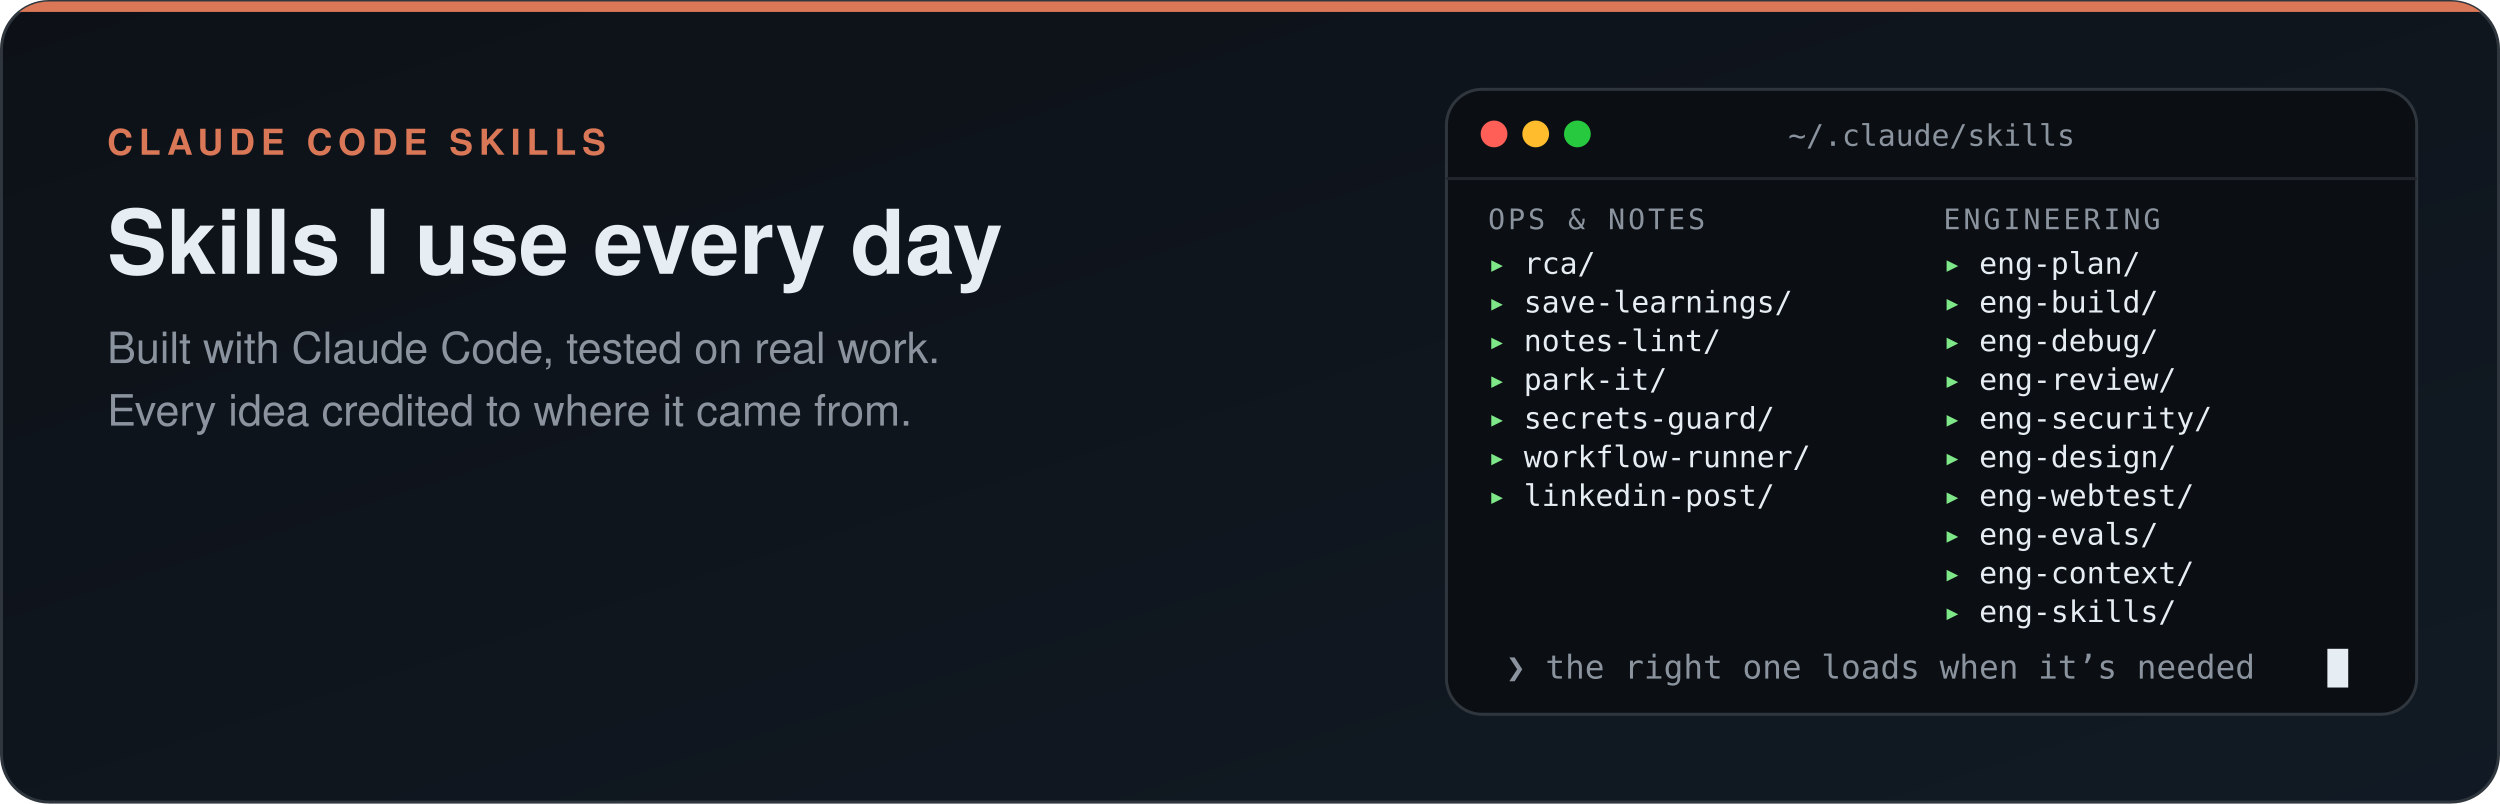
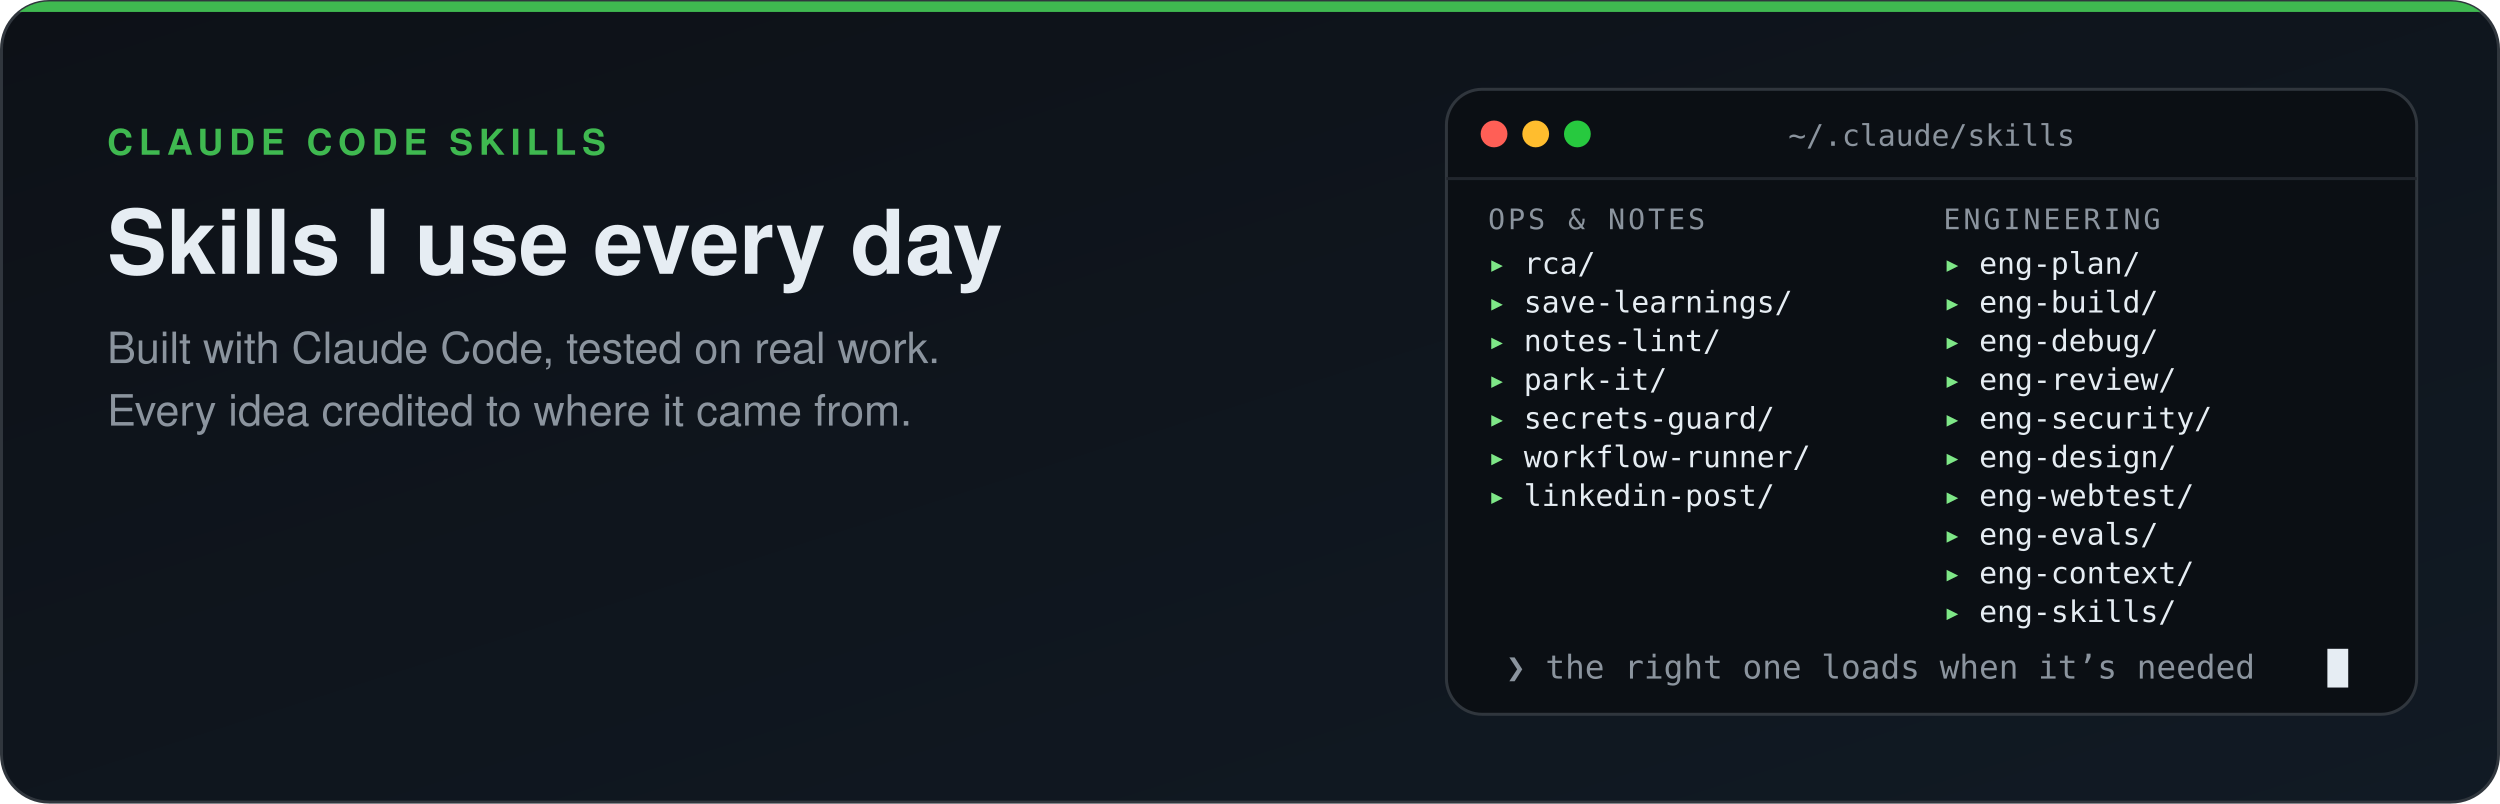
<svg xmlns="http://www.w3.org/2000/svg" width="840" height="270" viewBox="0 0 840 270" role="img" aria-label="Claude Code skills. Ops and notes: RCA, save-learnings, notes lint, park-it to-do list, secrets guard, CI workflow runner, LinkedIn post writer. Engineering: plan, build, debug, review, security, design, web testing, evals, agent context, and a picker that installs them per project.">
  <defs>
    <linearGradient id="bg" x1="0" y1="0" x2="1" y2="1">
      <stop offset="0" stop-color="#0d1117" />
      <stop offset="1" stop-color="#111a24" />
    </linearGradient>
    <clipPath id="card">
      <rect x="0.5" y="0.5" width="839" height="269" rx="16" />
    </clipPath>
  </defs>
  <rect x="0.5" y="0.5" width="839" height="269" rx="16" fill="url(#bg)" stroke="#30363d" />
  <g clip-path="url(#card)">
-     <rect x="0" y="0" width="840" height="4" fill="#d97757" />
+     <rect x="0" y="0" width="840" height="4" fill="#3fb950" />
  </g>
-   <text x="36" y="52" font-family="-apple-system,BlinkMacSystemFont,'Segoe UI',Helvetica,Arial,sans-serif" font-size="12" font-weight="700" letter-spacing="2" fill="#d97757">CLAUDE CODE SKILLS</text>
+   <text x="36" y="52" font-family="-apple-system,BlinkMacSystemFont,'Segoe UI',Helvetica,Arial,sans-serif" font-size="12" font-weight="700" letter-spacing="2" fill="#3fb950">CLAUDE CODE SKILLS</text>
  <text x="36" y="92" font-family="-apple-system,BlinkMacSystemFont,'Segoe UI',Helvetica,Arial,sans-serif" font-size="30" font-weight="700" fill="#e6edf3">Skills I use every day</text>
  <text x="36" y="122" font-family="-apple-system,BlinkMacSystemFont,'Segoe UI',Helvetica,Arial,sans-serif" font-size="14.5" fill="#8b949e">Built with Claude Code, tested on real work.</text>
  <text x="36" y="143" font-family="-apple-system,BlinkMacSystemFont,'Segoe UI',Helvetica,Arial,sans-serif" font-size="14.5" fill="#8b949e">Every idea credited to where it came from.</text>
  <g opacity="0">
    <animate attributeName="opacity" from="0" to="1" begin="0.30s" dur="0.5s" fill="freeze" />
    <rect x="36" y="169" width="82" height="26" rx="13" fill="#161b22" stroke="#30363d" />
    <text x="77" y="186" text-anchor="middle" font-family="-apple-system,BlinkMacSystemFont,'Segoe UI',Helvetica,Arial,sans-serif" font-size="12" font-weight="600" fill="#e6edf3">17 skills</text>
  </g>
  <g opacity="0">
    <animate attributeName="opacity" from="0" to="1" begin="0.55s" dur="0.5s" fill="freeze" />
    <rect x="125.9" y="169" width="181" height="26" rx="13" fill="#161b22" stroke="#30363d" />
    <text x="217" y="186" text-anchor="middle" font-family="-apple-system,BlinkMacSystemFont,'Segoe UI',Helvetica,Arial,sans-serif" font-size="12" font-weight="600" fill="#e6edf3">Evidence before answers</text>
  </g>
  <g opacity="0">
    <animate attributeName="opacity" from="0" to="1" begin="0.80s" dur="0.5s" fill="freeze" />
    <rect x="36" y="203" width="167" height="26" rx="13" fill="#161b22" stroke="#30363d" />
    <text x="120" y="220" text-anchor="middle" font-family="-apple-system,BlinkMacSystemFont,'Segoe UI',Helvetica,Arial,sans-serif" font-size="12" font-weight="600" fill="#e6edf3">Plan → build → review</text>
  </g>
  <g opacity="0">
    <animate attributeName="opacity" from="0" to="1" begin="1.05s" dur="0.5s" fill="freeze" />
    <rect x="211.1" y="203" width="124" height="26" rx="13" fill="#161b22" stroke="#30363d" />
    <text x="273" y="220" text-anchor="middle" font-family="-apple-system,BlinkMacSystemFont,'Segoe UI',Helvetica,Arial,sans-serif" font-size="12" font-weight="600" fill="#e6edf3">Every fix saved</text>
  </g>
  <g opacity="0">
    <animate attributeName="opacity" from="0" to="1" begin="1.30s" dur="0.5s" fill="freeze" />
    <rect x="343.6" y="203" width="117" height="26" rx="13" fill="#161b22" stroke="#30363d" />
    <text x="402" y="220" text-anchor="middle" font-family="-apple-system,BlinkMacSystemFont,'Segoe UI',Helvetica,Arial,sans-serif" font-size="12" font-weight="600" fill="#e6edf3">Ideas credited</text>
  </g>
  <g clip-path="url(#card)">
    <rect x="486" y="30" width="326" height="210" rx="12" fill="#0b0f14" stroke="#30363d" />
    <circle cx="502" cy="45" r="4.5" fill="#ff5f56" />
    <circle cx="516" cy="45" r="4.5" fill="#ffbd2e" />
    <circle cx="530" cy="45" r="4.5" fill="#27c93f" />
    <text x="649.0" y="49" text-anchor="middle" font-family="ui-monospace,SFMono-Regular,Menlo,Consolas,monospace" font-size="10" fill="#8b949e">~/.claude/skills</text>
    <line x1="486" y1="60" x2="812" y2="60" stroke="#21262d" />
    <text x="500.0" y="77" font-family="ui-monospace,SFMono-Regular,Menlo,Consolas,monospace" font-size="9.5" letter-spacing="1" fill="#8b949e">OPS &amp; NOTES</text>
    <text x="653.0" y="77" font-family="ui-monospace,SFMono-Regular,Menlo,Consolas,monospace" font-size="9.5" letter-spacing="1" fill="#8b949e">ENGINEERING</text>
-     <rect x="496.0" y="82" width="147.0" height="13" rx="4" fill="#f0a284" fill-opacity="0.18" opacity="0">
+     <rect x="496.0" y="82" width="147.0" height="13" rx="4" fill="#7ee2a0" fill-opacity="0.18" opacity="0">
      <animate attributeName="opacity" values="1;1;0;0" keyTimes="0;0.049;0.059;1" dur="18.7s" repeatCount="indefinite" />
    </rect>
    <text x="500.0" y="92" font-family="ui-monospace,SFMono-Regular,Menlo,Consolas,monospace" font-size="10" fill="#7ee787">▸</text>
    <text x="512.0" y="92" font-family="ui-monospace,SFMono-Regular,Menlo,Consolas,monospace" font-size="10" fill="#e6edf3">rca/</text>
-     <rect x="496.0" y="95" width="147.0" height="13" rx="4" fill="#f0a284" fill-opacity="0.18" opacity="0">
+     <rect x="496.0" y="95" width="147.0" height="13" rx="4" fill="#7ee2a0" fill-opacity="0.18" opacity="0">
      <animate attributeName="opacity" values="0;0;1;1;0;0" keyTimes="0;0.058;0.059;0.108;0.118;1" dur="18.7s" repeatCount="indefinite" />
    </rect>
    <text x="500.0" y="105" font-family="ui-monospace,SFMono-Regular,Menlo,Consolas,monospace" font-size="10" fill="#7ee787">▸</text>
    <text x="512.0" y="105" font-family="ui-monospace,SFMono-Regular,Menlo,Consolas,monospace" font-size="10" fill="#e6edf3">save-learnings/</text>
-     <rect x="496.0" y="108" width="147.0" height="13" rx="4" fill="#f0a284" fill-opacity="0.18" opacity="0">
+     <rect x="496.0" y="108" width="147.0" height="13" rx="4" fill="#7ee2a0" fill-opacity="0.18" opacity="0">
      <animate attributeName="opacity" values="0;0;1;1;0;0" keyTimes="0;0.117;0.118;0.166;0.176;1" dur="18.7s" repeatCount="indefinite" />
    </rect>
    <text x="500.0" y="118" font-family="ui-monospace,SFMono-Regular,Menlo,Consolas,monospace" font-size="10" fill="#7ee787">▸</text>
    <text x="512.0" y="118" font-family="ui-monospace,SFMono-Regular,Menlo,Consolas,monospace" font-size="10" fill="#e6edf3">notes-lint/</text>
-     <rect x="496.0" y="121" width="147.0" height="13" rx="4" fill="#f0a284" fill-opacity="0.18" opacity="0">
+     <rect x="496.0" y="121" width="147.0" height="13" rx="4" fill="#7ee2a0" fill-opacity="0.18" opacity="0">
      <animate attributeName="opacity" values="0;0;1;1;0;0" keyTimes="0;0.175;0.176;0.225;0.235;1" dur="18.7s" repeatCount="indefinite" />
    </rect>
    <text x="500.0" y="131" font-family="ui-monospace,SFMono-Regular,Menlo,Consolas,monospace" font-size="10" fill="#7ee787">▸</text>
    <text x="512.0" y="131" font-family="ui-monospace,SFMono-Regular,Menlo,Consolas,monospace" font-size="10" fill="#e6edf3">park-it/</text>
-     <rect x="496.0" y="134" width="147.0" height="13" rx="4" fill="#f0a284" fill-opacity="0.18" opacity="0">
+     <rect x="496.0" y="134" width="147.0" height="13" rx="4" fill="#7ee2a0" fill-opacity="0.18" opacity="0">
      <animate attributeName="opacity" values="0;0;1;1;0;0" keyTimes="0;0.234;0.235;0.284;0.294;1" dur="18.7s" repeatCount="indefinite" />
    </rect>
    <text x="500.0" y="144" font-family="ui-monospace,SFMono-Regular,Menlo,Consolas,monospace" font-size="10" fill="#7ee787">▸</text>
    <text x="512.0" y="144" font-family="ui-monospace,SFMono-Regular,Menlo,Consolas,monospace" font-size="10" fill="#e6edf3">secrets-guard/</text>
-     <rect x="496.0" y="147" width="147.0" height="13" rx="4" fill="#f0a284" fill-opacity="0.18" opacity="0">
+     <rect x="496.0" y="147" width="147.0" height="13" rx="4" fill="#7ee2a0" fill-opacity="0.18" opacity="0">
      <animate attributeName="opacity" values="0;0;1;1;0;0" keyTimes="0;0.293;0.294;0.343;0.353;1" dur="18.7s" repeatCount="indefinite" />
    </rect>
    <text x="500.0" y="157" font-family="ui-monospace,SFMono-Regular,Menlo,Consolas,monospace" font-size="10" fill="#7ee787">▸</text>
    <text x="512.0" y="157" font-family="ui-monospace,SFMono-Regular,Menlo,Consolas,monospace" font-size="10" fill="#e6edf3">workflow-runner/</text>
-     <rect x="496.0" y="160" width="147.0" height="13" rx="4" fill="#f0a284" fill-opacity="0.18" opacity="0">
+     <rect x="496.0" y="160" width="147.0" height="13" rx="4" fill="#7ee2a0" fill-opacity="0.18" opacity="0">
      <animate attributeName="opacity" values="0;0;1;1;0;0" keyTimes="0;0.352;0.353;0.402;0.412;1" dur="18.7s" repeatCount="indefinite" />
    </rect>
    <text x="500.0" y="170" font-family="ui-monospace,SFMono-Regular,Menlo,Consolas,monospace" font-size="10" fill="#7ee787">▸</text>
    <text x="512.0" y="170" font-family="ui-monospace,SFMono-Regular,Menlo,Consolas,monospace" font-size="10" fill="#e6edf3">linkedin-post/</text>
-     <rect x="649.0" y="82" width="147.0" height="13" rx="4" fill="#f0a284" fill-opacity="0.18" opacity="0">
+     <rect x="649.0" y="82" width="147.0" height="13" rx="4" fill="#7ee2a0" fill-opacity="0.18" opacity="0">
      <animate attributeName="opacity" values="0;0;1;1;0;0" keyTimes="0;0.411;0.412;0.461;0.471;1" dur="18.7s" repeatCount="indefinite" />
    </rect>
    <text x="653.0" y="92" font-family="ui-monospace,SFMono-Regular,Menlo,Consolas,monospace" font-size="10" fill="#7ee787">▸</text>
    <text x="665.0" y="92" font-family="ui-monospace,SFMono-Regular,Menlo,Consolas,monospace" font-size="10" fill="#e6edf3">eng-plan/</text>
-     <rect x="649.0" y="95" width="147.0" height="13" rx="4" fill="#f0a284" fill-opacity="0.18" opacity="0">
+     <rect x="649.0" y="95" width="147.0" height="13" rx="4" fill="#7ee2a0" fill-opacity="0.18" opacity="0">
      <animate attributeName="opacity" values="0;0;1;1;0;0" keyTimes="0;0.470;0.471;0.519;0.529;1" dur="18.7s" repeatCount="indefinite" />
    </rect>
    <text x="653.0" y="105" font-family="ui-monospace,SFMono-Regular,Menlo,Consolas,monospace" font-size="10" fill="#7ee787">▸</text>
    <text x="665.0" y="105" font-family="ui-monospace,SFMono-Regular,Menlo,Consolas,monospace" font-size="10" fill="#e6edf3">eng-build/</text>
-     <rect x="649.0" y="108" width="147.0" height="13" rx="4" fill="#f0a284" fill-opacity="0.18" opacity="0">
+     <rect x="649.0" y="108" width="147.0" height="13" rx="4" fill="#7ee2a0" fill-opacity="0.18" opacity="0">
      <animate attributeName="opacity" values="0;0;1;1;0;0" keyTimes="0;0.528;0.529;0.578;0.588;1" dur="18.7s" repeatCount="indefinite" />
    </rect>
    <text x="653.0" y="118" font-family="ui-monospace,SFMono-Regular,Menlo,Consolas,monospace" font-size="10" fill="#7ee787">▸</text>
    <text x="665.0" y="118" font-family="ui-monospace,SFMono-Regular,Menlo,Consolas,monospace" font-size="10" fill="#e6edf3">eng-debug/</text>
-     <rect x="649.0" y="121" width="147.0" height="13" rx="4" fill="#f0a284" fill-opacity="0.18" opacity="0">
+     <rect x="649.0" y="121" width="147.0" height="13" rx="4" fill="#7ee2a0" fill-opacity="0.18" opacity="0">
      <animate attributeName="opacity" values="0;0;1;1;0;0" keyTimes="0;0.587;0.588;0.637;0.647;1" dur="18.7s" repeatCount="indefinite" />
    </rect>
    <text x="653.0" y="131" font-family="ui-monospace,SFMono-Regular,Menlo,Consolas,monospace" font-size="10" fill="#7ee787">▸</text>
    <text x="665.0" y="131" font-family="ui-monospace,SFMono-Regular,Menlo,Consolas,monospace" font-size="10" fill="#e6edf3">eng-review/</text>
-     <rect x="649.0" y="134" width="147.0" height="13" rx="4" fill="#f0a284" fill-opacity="0.18" opacity="0">
+     <rect x="649.0" y="134" width="147.0" height="13" rx="4" fill="#7ee2a0" fill-opacity="0.18" opacity="0">
      <animate attributeName="opacity" values="0;0;1;1;0;0" keyTimes="0;0.646;0.647;0.696;0.706;1" dur="18.7s" repeatCount="indefinite" />
    </rect>
    <text x="653.0" y="144" font-family="ui-monospace,SFMono-Regular,Menlo,Consolas,monospace" font-size="10" fill="#7ee787">▸</text>
    <text x="665.0" y="144" font-family="ui-monospace,SFMono-Regular,Menlo,Consolas,monospace" font-size="10" fill="#e6edf3">eng-security/</text>
-     <rect x="649.0" y="147" width="147.0" height="13" rx="4" fill="#f0a284" fill-opacity="0.18" opacity="0">
+     <rect x="649.0" y="147" width="147.0" height="13" rx="4" fill="#7ee2a0" fill-opacity="0.18" opacity="0">
      <animate attributeName="opacity" values="0;0;1;1;0;0" keyTimes="0;0.705;0.706;0.755;0.765;1" dur="18.7s" repeatCount="indefinite" />
    </rect>
    <text x="653.0" y="157" font-family="ui-monospace,SFMono-Regular,Menlo,Consolas,monospace" font-size="10" fill="#7ee787">▸</text>
    <text x="665.0" y="157" font-family="ui-monospace,SFMono-Regular,Menlo,Consolas,monospace" font-size="10" fill="#e6edf3">eng-design/</text>
-     <rect x="649.0" y="160" width="147.0" height="13" rx="4" fill="#f0a284" fill-opacity="0.18" opacity="0">
+     <rect x="649.0" y="160" width="147.0" height="13" rx="4" fill="#7ee2a0" fill-opacity="0.18" opacity="0">
      <animate attributeName="opacity" values="0;0;1;1;0;0" keyTimes="0;0.764;0.765;0.814;0.824;1" dur="18.7s" repeatCount="indefinite" />
    </rect>
    <text x="653.0" y="170" font-family="ui-monospace,SFMono-Regular,Menlo,Consolas,monospace" font-size="10" fill="#7ee787">▸</text>
    <text x="665.0" y="170" font-family="ui-monospace,SFMono-Regular,Menlo,Consolas,monospace" font-size="10" fill="#e6edf3">eng-webtest/</text>
-     <rect x="649.0" y="173" width="147.0" height="13" rx="4" fill="#f0a284" fill-opacity="0.18" opacity="0">
+     <rect x="649.0" y="173" width="147.0" height="13" rx="4" fill="#7ee2a0" fill-opacity="0.18" opacity="0">
      <animate attributeName="opacity" values="0;0;1;1;0;0" keyTimes="0;0.823;0.824;0.872;0.882;1" dur="18.7s" repeatCount="indefinite" />
    </rect>
    <text x="653.0" y="183" font-family="ui-monospace,SFMono-Regular,Menlo,Consolas,monospace" font-size="10" fill="#7ee787">▸</text>
    <text x="665.0" y="183" font-family="ui-monospace,SFMono-Regular,Menlo,Consolas,monospace" font-size="10" fill="#e6edf3">eng-evals/</text>
-     <rect x="649.0" y="186" width="147.0" height="13" rx="4" fill="#f0a284" fill-opacity="0.18" opacity="0">
+     <rect x="649.0" y="186" width="147.0" height="13" rx="4" fill="#7ee2a0" fill-opacity="0.18" opacity="0">
      <animate attributeName="opacity" values="0;0;1;1;0;0" keyTimes="0;0.881;0.882;0.931;0.941;1" dur="18.7s" repeatCount="indefinite" />
    </rect>
    <text x="653.0" y="196" font-family="ui-monospace,SFMono-Regular,Menlo,Consolas,monospace" font-size="10" fill="#7ee787">▸</text>
    <text x="665.0" y="196" font-family="ui-monospace,SFMono-Regular,Menlo,Consolas,monospace" font-size="10" fill="#e6edf3">eng-context/</text>
-     <rect x="649.0" y="199" width="147.0" height="13" rx="4" fill="#f0a284" fill-opacity="0.18" opacity="0">
+     <rect x="649.0" y="199" width="147.0" height="13" rx="4" fill="#7ee2a0" fill-opacity="0.18" opacity="0">
      <animate attributeName="opacity" values="0;0;1;1;0;0" keyTimes="0;0.940;0.941;0.990;1.000;1" dur="18.7s" repeatCount="indefinite" />
    </rect>
    <text x="653.0" y="209" font-family="ui-monospace,SFMono-Regular,Menlo,Consolas,monospace" font-size="10" fill="#7ee787">▸</text>
    <text x="665.0" y="209" font-family="ui-monospace,SFMono-Regular,Menlo,Consolas,monospace" font-size="10" fill="#e6edf3">eng-skills/</text>
    <text x="506" y="228" font-family="ui-monospace,SFMono-Regular,Menlo,Consolas,monospace" font-size="11" fill="#8b949e">❯ the right one loads when it’s needed</text>
    <rect x="782" y="218" width="7" height="13" fill="#e6edf3">
      <animate attributeName="opacity" values="1;0;1" dur="1.1s" repeatCount="indefinite" />
    </rect>
  </g>
</svg>
